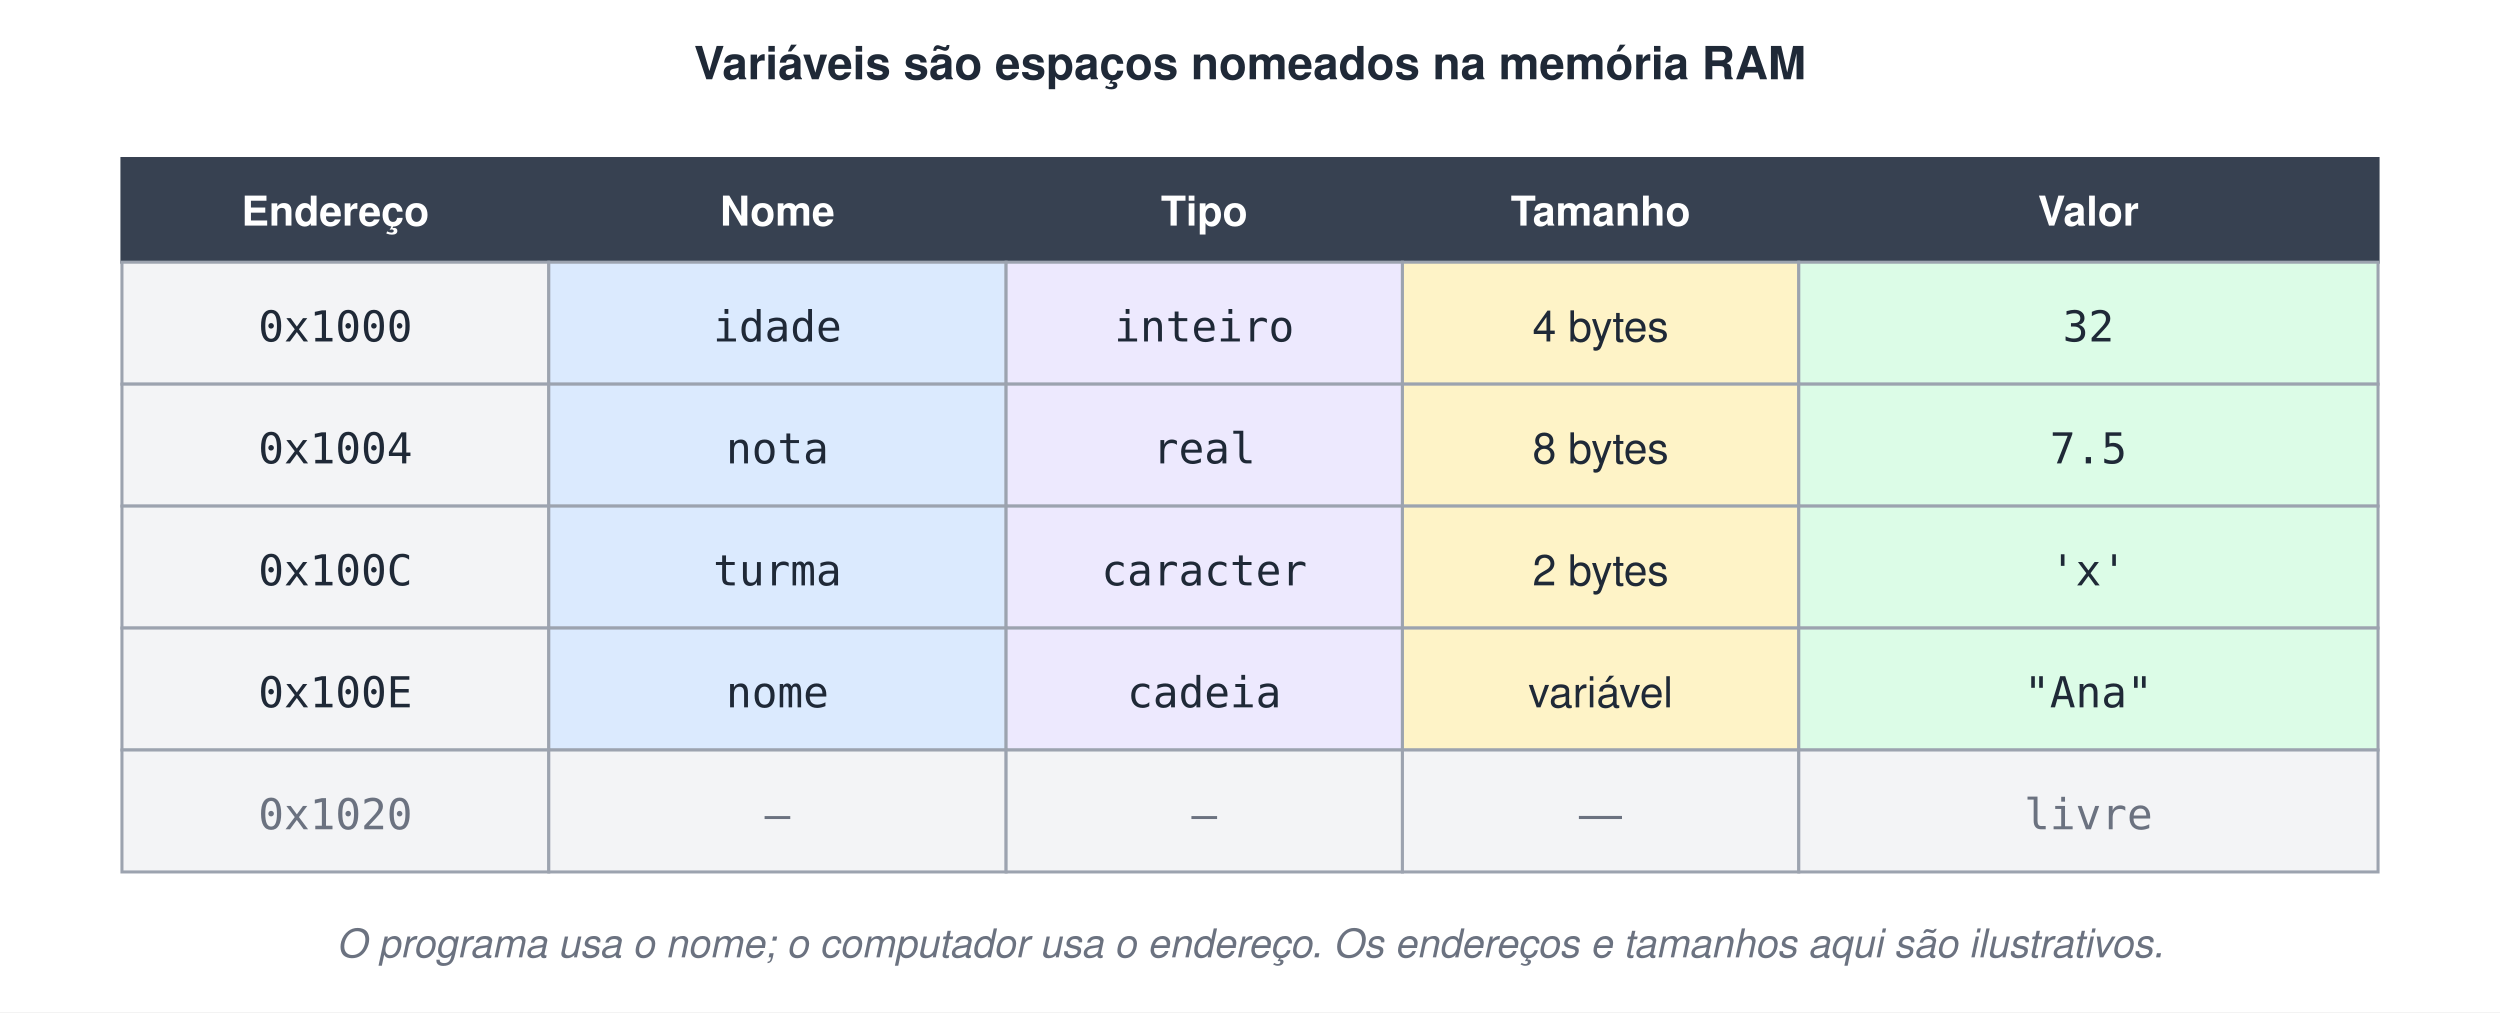
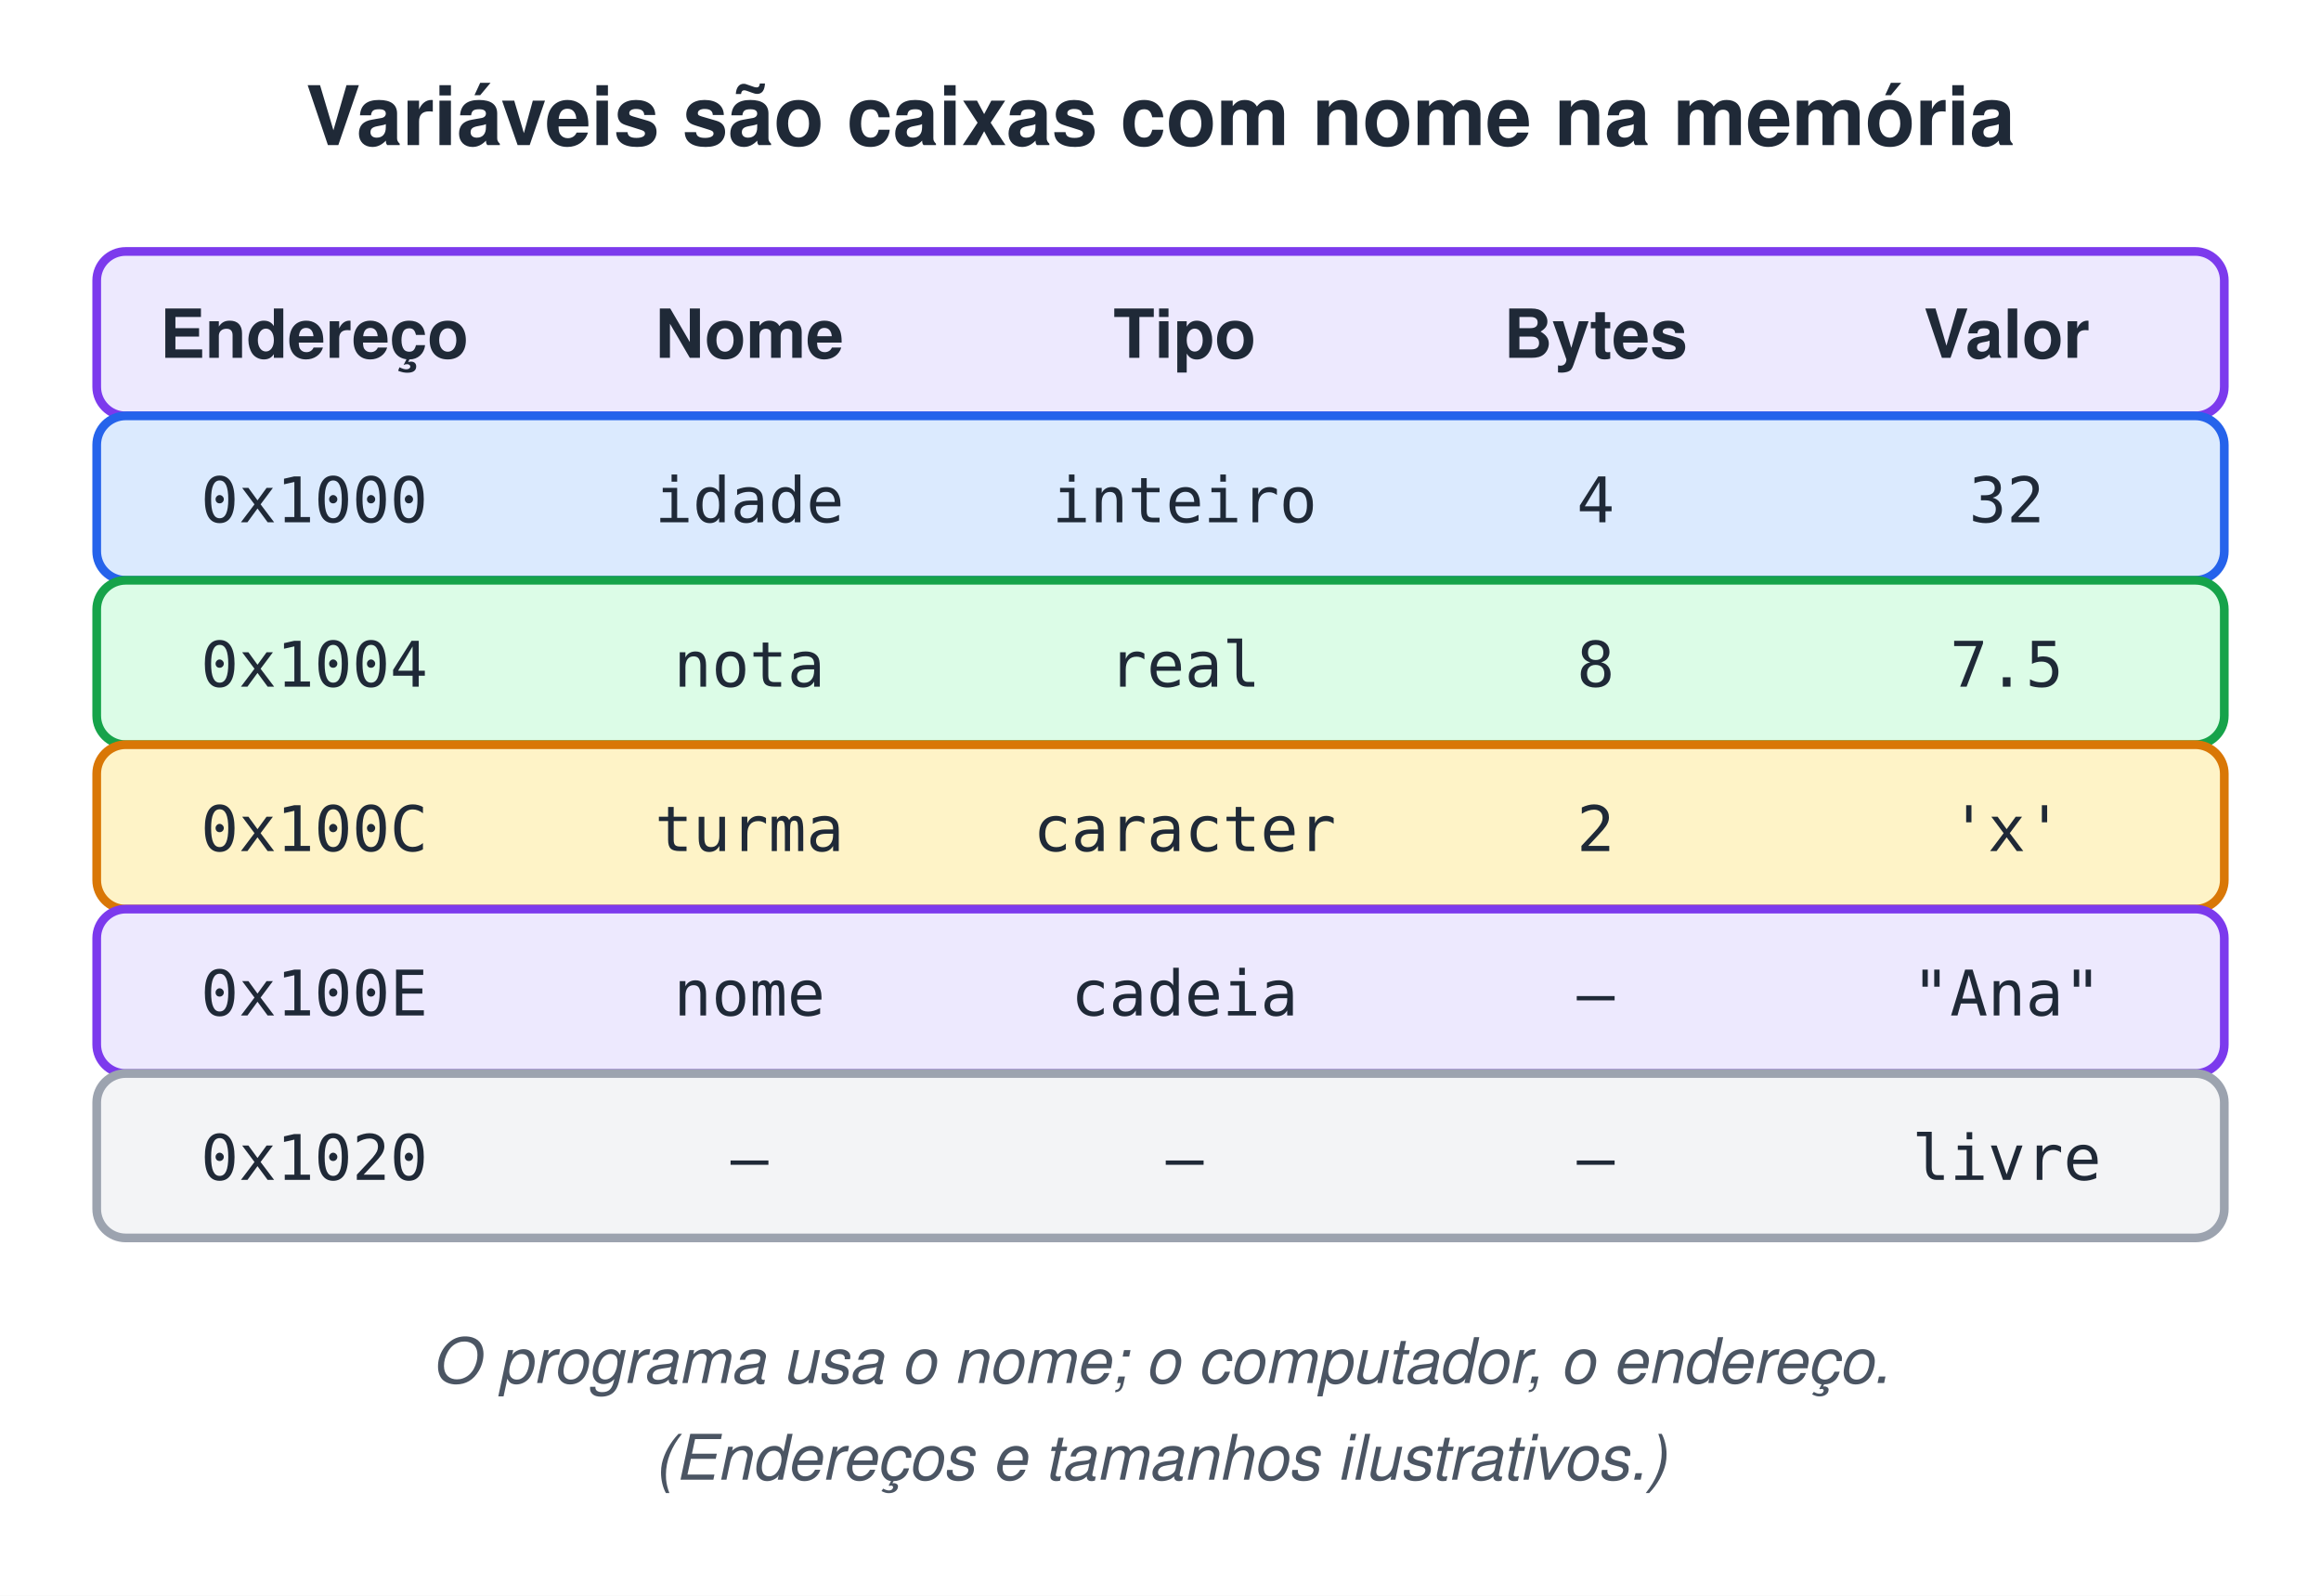
- <svg xmlns="http://www.w3.org/2000/svg" width="820" height="332" viewBox="0 0 820 332">
-   <style>text{font-family:Helvetica, Arial, 'DejaVu Sans', sans-serif}.m{font-family:Menlo, Consolas, 'DejaVu Sans Mono', monospace}</style>
-   <rect width="100%" height="100%" fill="#ffffff" />
-   <text x="410" y="26" font-size="15" font-weight="bold" fill="#1F2937" text-anchor="middle">Variáveis são espaços nomeados na memória RAM</text>
-   <rect x="40" y="52" width="140" height="34" rx="0" fill="#374151" stroke="#374151" stroke-width="1" />
-   <text x="110" y="74" font-size="13.5" font-weight="bold" fill="#fff" text-anchor="middle">Endereço</text>
-   <rect x="180" y="52" width="150" height="34" rx="0" fill="#374151" stroke="#374151" stroke-width="1" />
-   <text x="255" y="74" font-size="13.5" font-weight="bold" fill="#fff" text-anchor="middle">Nome</text>
-   <rect x="330" y="52" width="130" height="34" rx="0" fill="#374151" stroke="#374151" stroke-width="1" />
-   <text x="395" y="74" font-size="13.5" font-weight="bold" fill="#fff" text-anchor="middle">Tipo</text>
-   <rect x="460" y="52" width="130" height="34" rx="0" fill="#374151" stroke="#374151" stroke-width="1" />
-   <text x="525" y="74" font-size="13.5" font-weight="bold" fill="#fff" text-anchor="middle">Tamanho</text>
-   <rect x="590" y="52" width="190" height="34" rx="0" fill="#374151" stroke="#374151" stroke-width="1" />
-   <text x="685" y="74" font-size="13.5" font-weight="bold" fill="#fff" text-anchor="middle">Valor</text>
-   <rect x="40" y="86" width="140" height="40" rx="0" fill="#F3F4F6" stroke="#9CA3AF" stroke-width="1" />
-   <text x="110" y="112" class="m" font-size="14" fill="#1F2937" text-anchor="middle">0x1000</text>
-   <rect x="180" y="86" width="150" height="40" rx="0" fill="#DBEAFE" stroke="#9CA3AF" stroke-width="1" />
-   <text x="255" y="112" class="m" font-size="14" fill="#1F2937" text-anchor="middle">idade</text>
-   <rect x="330" y="86" width="130" height="40" rx="0" fill="#EDE9FE" stroke="#9CA3AF" stroke-width="1" />
-   <text x="395" y="112" class="m" font-size="14" fill="#1F2937" text-anchor="middle">inteiro</text>
-   <rect x="460" y="86" width="130" height="40" rx="0" fill="#FEF3C7" stroke="#9CA3AF" stroke-width="1" />
-   <text x="525" y="112" font-size="14" fill="#1F2937" text-anchor="middle">4 bytes</text>
-   <rect x="590" y="86" width="190" height="40" rx="0" fill="#DCFCE7" stroke="#9CA3AF" stroke-width="1" />
-   <text x="685" y="112" class="m" font-size="14" fill="#1F2937" text-anchor="middle">32</text>
-   <rect x="40" y="126" width="140" height="40" rx="0" fill="#F3F4F6" stroke="#9CA3AF" stroke-width="1" />
-   <text x="110" y="152" class="m" font-size="14" fill="#1F2937" text-anchor="middle">0x1004</text>
-   <rect x="180" y="126" width="150" height="40" rx="0" fill="#DBEAFE" stroke="#9CA3AF" stroke-width="1" />
-   <text x="255" y="152" class="m" font-size="14" fill="#1F2937" text-anchor="middle">nota</text>
-   <rect x="330" y="126" width="130" height="40" rx="0" fill="#EDE9FE" stroke="#9CA3AF" stroke-width="1" />
-   <text x="395" y="152" class="m" font-size="14" fill="#1F2937" text-anchor="middle">real</text>
-   <rect x="460" y="126" width="130" height="40" rx="0" fill="#FEF3C7" stroke="#9CA3AF" stroke-width="1" />
-   <text x="525" y="152" font-size="14" fill="#1F2937" text-anchor="middle">8 bytes</text>
-   <rect x="590" y="126" width="190" height="40" rx="0" fill="#DCFCE7" stroke="#9CA3AF" stroke-width="1" />
-   <text x="685" y="152" class="m" font-size="14" fill="#1F2937" text-anchor="middle">7.5</text>
-   <rect x="40" y="166" width="140" height="40" rx="0" fill="#F3F4F6" stroke="#9CA3AF" stroke-width="1" />
-   <text x="110" y="192" class="m" font-size="14" fill="#1F2937" text-anchor="middle">0x100C</text>
-   <rect x="180" y="166" width="150" height="40" rx="0" fill="#DBEAFE" stroke="#9CA3AF" stroke-width="1" />
-   <text x="255" y="192" class="m" font-size="14" fill="#1F2937" text-anchor="middle">turma</text>
-   <rect x="330" y="166" width="130" height="40" rx="0" fill="#EDE9FE" stroke="#9CA3AF" stroke-width="1" />
-   <text x="395" y="192" class="m" font-size="14" fill="#1F2937" text-anchor="middle">caracter</text>
-   <rect x="460" y="166" width="130" height="40" rx="0" fill="#FEF3C7" stroke="#9CA3AF" stroke-width="1" />
-   <text x="525" y="192" font-size="14" fill="#1F2937" text-anchor="middle">2 bytes</text>
-   <rect x="590" y="166" width="190" height="40" rx="0" fill="#DCFCE7" stroke="#9CA3AF" stroke-width="1" />
-   <text x="685" y="192" class="m" font-size="14" fill="#1F2937" text-anchor="middle">'x'</text>
-   <rect x="40" y="206" width="140" height="40" rx="0" fill="#F3F4F6" stroke="#9CA3AF" stroke-width="1" />
-   <text x="110" y="232" class="m" font-size="14" fill="#1F2937" text-anchor="middle">0x100E</text>
-   <rect x="180" y="206" width="150" height="40" rx="0" fill="#DBEAFE" stroke="#9CA3AF" stroke-width="1" />
-   <text x="255" y="232" class="m" font-size="14" fill="#1F2937" text-anchor="middle">nome</text>
-   <rect x="330" y="206" width="130" height="40" rx="0" fill="#EDE9FE" stroke="#9CA3AF" stroke-width="1" />
-   <text x="395" y="232" class="m" font-size="14" fill="#1F2937" text-anchor="middle">cadeia</text>
-   <rect x="460" y="206" width="130" height="40" rx="0" fill="#FEF3C7" stroke="#9CA3AF" stroke-width="1" />
-   <text x="525" y="232" font-size="14" fill="#1F2937" text-anchor="middle">variável</text>
-   <rect x="590" y="206" width="190" height="40" rx="0" fill="#DCFCE7" stroke="#9CA3AF" stroke-width="1" />
-   <text x="685" y="232" class="m" font-size="14" fill="#1F2937" text-anchor="middle">"Ana"</text>
-   <rect x="40" y="246" width="140" height="40" rx="0" fill="#F3F4F6" stroke="#9CA3AF" stroke-width="1" />
-   <text x="110" y="272" class="m" font-size="14" fill="#6B7280" text-anchor="middle">0x1020</text>
-   <rect x="180" y="246" width="150" height="40" rx="0" fill="#F3F4F6" stroke="#9CA3AF" stroke-width="1" />
-   <text x="255" y="272" class="m" font-size="14" fill="#6B7280" text-anchor="middle">—</text>
-   <rect x="330" y="246" width="130" height="40" rx="0" fill="#F3F4F6" stroke="#9CA3AF" stroke-width="1" />
-   <text x="395" y="272" class="m" font-size="14" fill="#6B7280" text-anchor="middle">—</text>
-   <rect x="460" y="246" width="130" height="40" rx="0" fill="#F3F4F6" stroke="#9CA3AF" stroke-width="1" />
-   <text x="525" y="272" font-size="14" fill="#6B7280" text-anchor="middle">—</text>
-   <rect x="590" y="246" width="190" height="40" rx="0" fill="#F3F4F6" stroke="#9CA3AF" stroke-width="1" />
-   <text x="685" y="272" class="m" font-size="14" fill="#6B7280" text-anchor="middle">livre</text>
-   <text x="410" y="314" font-size="13" font-style="italic" fill="#6B7280" text-anchor="middle">O programa usa o nome; o computador usa o endereço. Os endereços e tamanhos aqui são ilustrativos.</text>
+ <svg xmlns="http://www.w3.org/2000/svg" width="480" height="330" viewBox="0 0 480 330">
+   <style>text{white-space:pre;font-family:Helvetica,Arial,sans-serif;font-size:14px;fill:#1F2937}.t{font-size:17px;font-weight:bold}.b{font-weight:bold}.m{font-family:Menlo,Consolas,monospace;font-size:13px}.s{font-size:12.5px;fill:#4B5563}.n{font-size:13px;font-style:italic;fill:#4B5563}.c{text-anchor:middle}.r{text-anchor:end}.xB{fill:#DBEAFE;stroke:#2563EB}.xG{fill:#DCFCE7;stroke:#16A34A}.xO{fill:#FEF3C7;stroke:#D97706}.xP{fill:#EDE9FE;stroke:#7C3AED}.xR{fill:#FEE2E2;stroke:#DC2626}.xY{fill:#F3F4F6;stroke:#9CA3AF}.xW{fill:#fff;stroke:#9CA3AF}.xT{fill:#CCFBF1;stroke:#0D9488}.xK{fill:#FCE7F3;stroke:#DB2777}rect,ellipse,polygon{stroke-width:1.8}.l{stroke:#6B7280;stroke-width:1.8;fill:none}.d{stroke-dasharray:5 4}</style>
+   <defs>
+     <marker id="a" viewBox="0 0 10 10" refX="9" refY="5" markerWidth="7" markerHeight="7" orient="auto-start-reverse">
+       <path d="M0,0L10,5L0,10z" fill="#6B7280" />
+     </marker>
+   </defs>
+   <rect width="100%" height="100%" fill="#fff" />
+   <text x="240.0" y="30" class="t c">Variáveis são caixas com nome na memória</text>
+   <rect x="20" y="52" width="440" height="34" rx="6" class="xP" />
+   <text x="65.0" y="74" class="b c">Endereço</text>
+   <text x="155.0" y="74" class="b c">Nome</text>
+   <text x="245.0" y="74" class="b c">Tipo</text>
+   <text x="330.0" y="74" class="b c">Bytes</text>
+   <text x="415.0" y="74" class="b c">Valor</text>
+   <rect x="20" y="86" width="440" height="34" rx="6" class="xB" />
+   <text x="65.0" y="108" class="m c">0x1000</text>
+   <text x="155.0" y="108" class="m c">idade</text>
+   <text x="245.0" y="108" class="m c">inteiro</text>
+   <text x="330.0" y="108" class="m c">4</text>
+   <text x="415.0" y="108" class="m c">32</text>
+   <rect x="20" y="120" width="440" height="34" rx="6" class="xG" />
+   <text x="65.0" y="142" class="m c">0x1004</text>
+   <text x="155.0" y="142" class="m c">nota</text>
+   <text x="245.0" y="142" class="m c">real</text>
+   <text x="330.0" y="142" class="m c">8</text>
+   <text x="415.0" y="142" class="m c">7.5</text>
+   <rect x="20" y="154" width="440" height="34" rx="6" class="xO" />
+   <text x="65.0" y="176" class="m c">0x100C</text>
+   <text x="155.0" y="176" class="m c">turma</text>
+   <text x="245.0" y="176" class="m c">caracter</text>
+   <text x="330.0" y="176" class="m c">2</text>
+   <text x="415.0" y="176" class="m c">'x'</text>
+   <rect x="20" y="188" width="440" height="34" rx="6" class="xP" />
+   <text x="65.0" y="210" class="m c">0x100E</text>
+   <text x="155.0" y="210" class="m c">nome</text>
+   <text x="245.0" y="210" class="m c">cadeia</text>
+   <text x="330.0" y="210" class="m c">—</text>
+   <text x="415.0" y="210" class="m c">"Ana"</text>
+   <rect x="20" y="222" width="440" height="34" rx="6" class="xY" />
+   <text x="65.0" y="244" class="m c">0x1020</text>
+   <text x="155.0" y="244" class="m c">—</text>
+   <text x="245.0" y="244" class="m c">—</text>
+   <text x="330.0" y="244" class="m c">—</text>
+   <text x="415.0" y="244" class="m c">livre</text>
+   <text x="240.0" y="286" class="n c">O programa usa o nome; o computador, o endereço.</text>
+   <text x="240.0" y="306" class="n c">(Endereços e tamanhos ilustrativos.)</text>
</svg>
